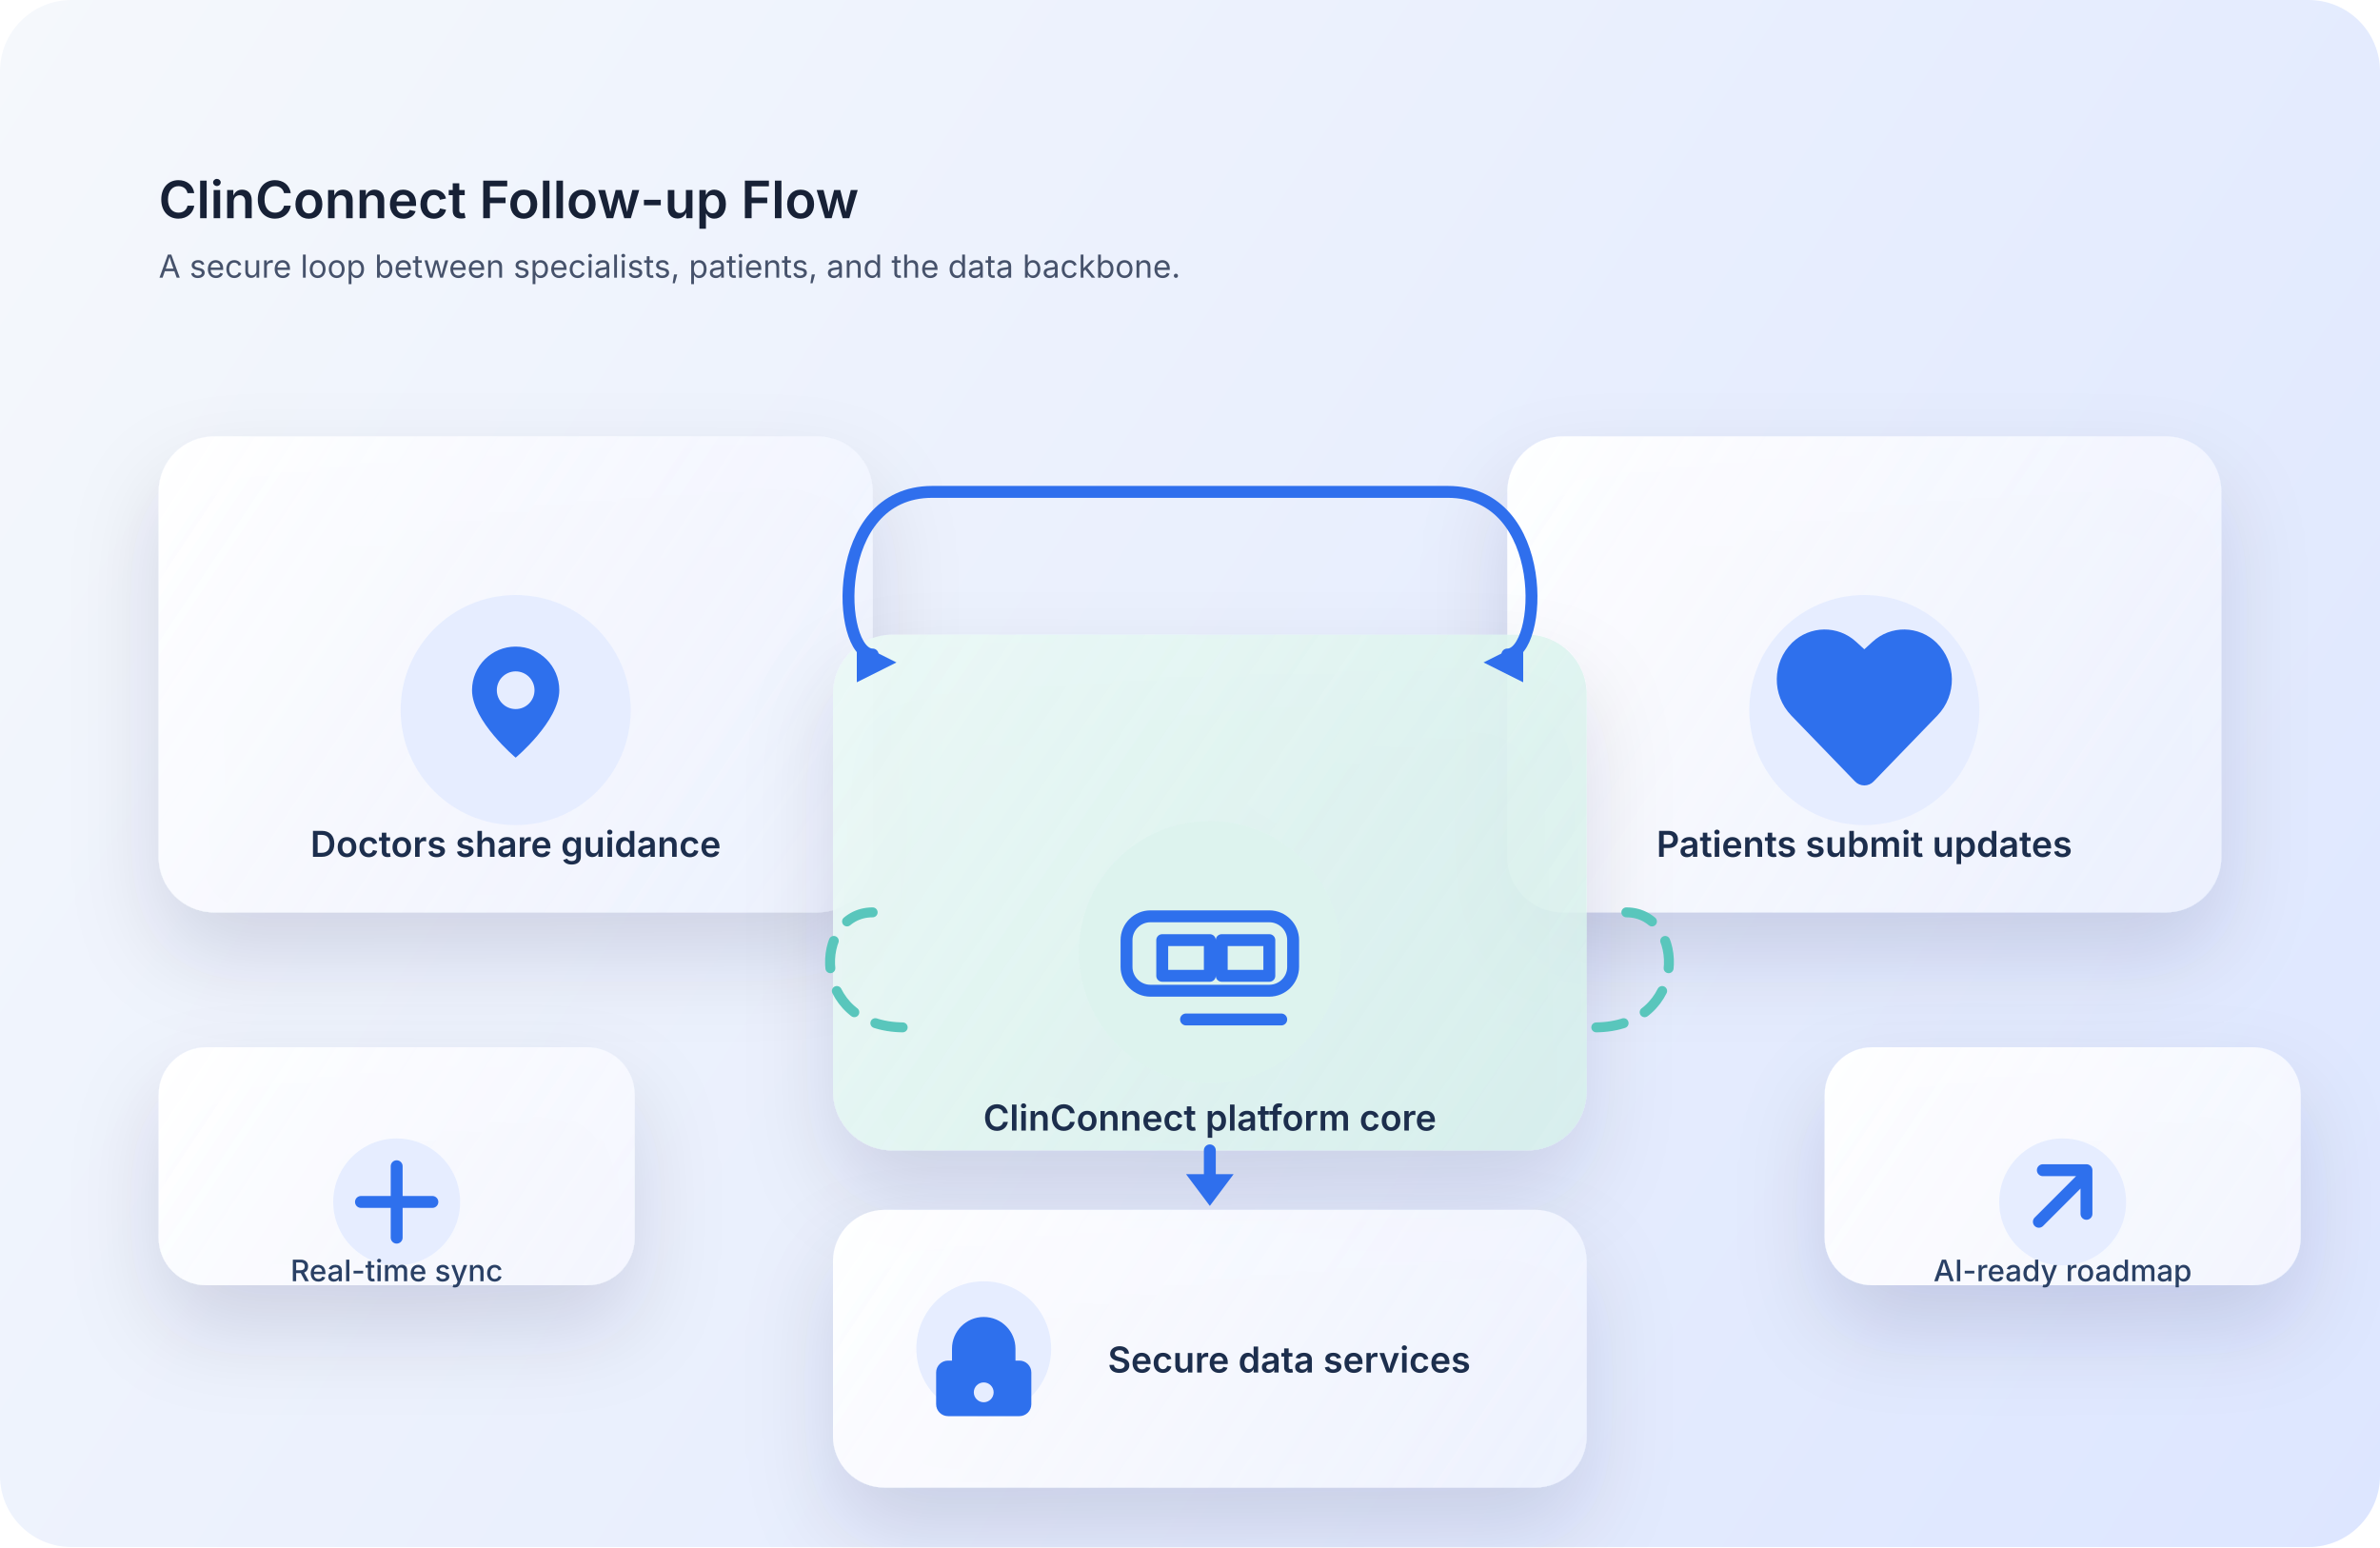
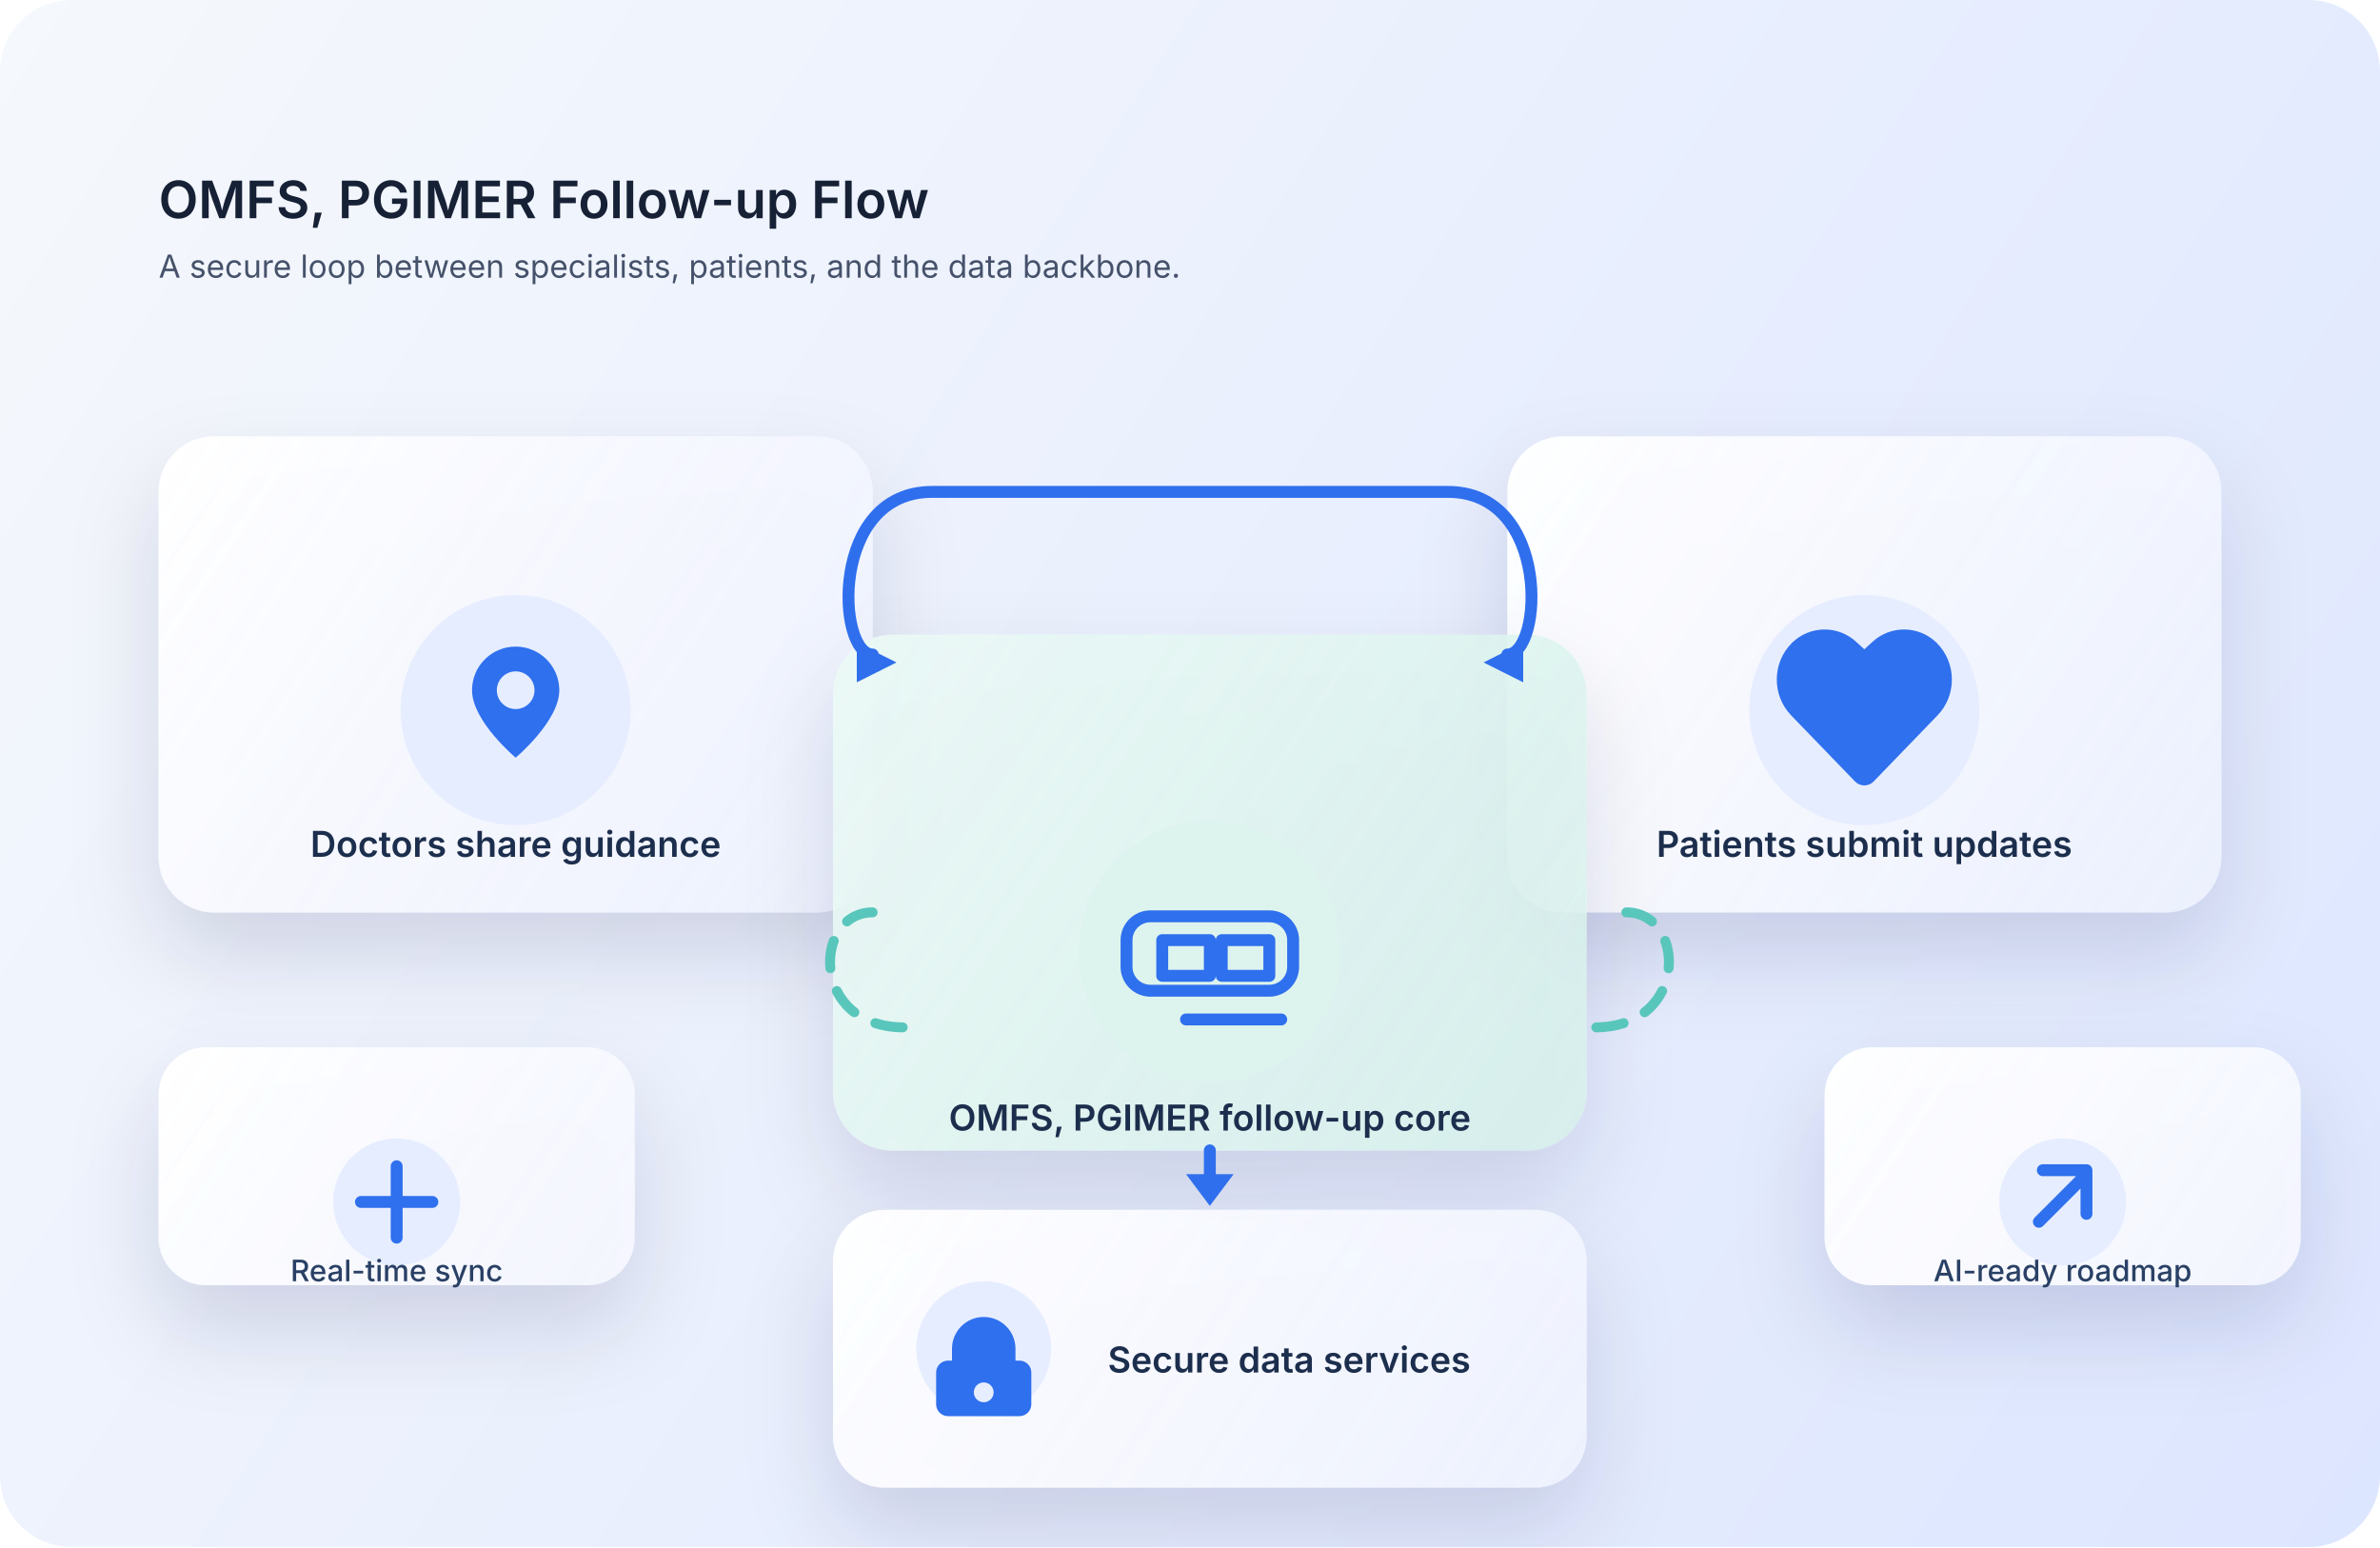
<svg xmlns="http://www.w3.org/2000/svg" width="1200" height="780" viewBox="0 0 1200 780" fill="none">
  <defs>
    <linearGradient id="bgGradient" x1="0" y1="0" x2="1200" y2="780" gradientUnits="userSpaceOnUse">
      <stop offset="0" stop-color="#F5F8FC" />
      <stop offset="1" stop-color="#DDE6FF" />
    </linearGradient>
    <linearGradient id="cardLight" x1="0" y1="0" x2="360" y2="240" gradientUnits="userSpaceOnUse">
      <stop offset="0" stop-color="#FFFFFF" stop-opacity="0.98" />
      <stop offset="1" stop-color="#EEF2FF" stop-opacity="0.88" />
    </linearGradient>
    <linearGradient id="cardAccent" x1="0" y1="0" x2="380" y2="260" gradientUnits="userSpaceOnUse">
      <stop offset="0" stop-color="#EBF9F6" stop-opacity="0.94" />
      <stop offset="1" stop-color="#D6F1EB" stop-opacity="0.84" />
    </linearGradient>
    <filter id="shadow" x="-40" y="-40" width="480" height="320" color-interpolation-filters="sRGB">
      <feDropShadow dx="0" dy="22" stdDeviation="22" flood-color="#14233E" flood-opacity="0.14" />
    </filter>
    <style>
      .title{font-family:'Inter',ui-sans-serif;font-weight:600;font-size:26px;fill:#172136}
      .subtitle{font-family:'Inter',ui-sans-serif;font-weight:400;font-size:16px;fill:#46526B}
      .label{font-family:'Inter',ui-sans-serif;font-weight:600;font-size:18px;fill:#1F2F4D;text-anchor:middle}
      .metric{font-family:'Inter',ui-sans-serif;font-weight:500;font-size:15px;fill:#294165;text-anchor:middle}
    </style>
  </defs>
  <rect width="1200" height="780" rx="36" fill="url(#bgGradient)" />
-   <text x="80" y="110" class="title">ClinConnect Follow-up Flow</text>
+   <text x="80" y="110" class="title">OMFS, PGIMER Follow-up Flow</text>
  <text x="80" y="140" class="subtitle">A secure loop between specialists, patients, and the data backbone.</text>
  <g transform="translate(80 220)" filter="url(#shadow)">
    <rect width="360" height="240" rx="28" fill="url(#cardLight)" />
    <circle cx="180" cy="138" r="58" fill="#E6EDFF" />
    <path d="M180 106c12.15 0 22 9.85 22 22 0 15.6-22 34-22 34s-22-18.4-22-34c0-12.15 9.85-22 22-22Zm0 12.5c-5.25 0-9.5 4.25-9.5 9.5s4.25 9.5 9.5 9.5 9.5-4.25 9.5-9.5-4.25-9.5-9.5-9.5Z" fill="#2F6FED" />
    <text x="180" y="212" class="label">Doctors share guidance</text>
  </g>
  <g transform="translate(760 220)" filter="url(#shadow)">
    <rect width="360" height="240" rx="28" fill="url(#cardLight)" />
    <circle cx="180" cy="138" r="58" fill="#E6EDFF" />
    <path d="M180 176c-1.8 0-3.5-.74-4.75-2.06l-32.1-33.2c-9.9-10.24-9.7-26.68.45-36.7 8.96-8.7 23.1-8.9 32.26-.46l4.14 3.78 4.14-3.78c9.16-8.44 23.3-8.24 32.26.46 10.15 10.02 10.35 26.46.45 36.7l-32.1 33.2c-1.25 1.32-2.95 2.06-4.75 2.06Z" fill="#2F6FED" />
    <text x="180" y="212" class="label">Patients submit updates</text>
  </g>
  <g transform="translate(420 320)" filter="url(#shadow)">
    <rect width="380" height="260" rx="30" fill="url(#cardAccent)" />
    <circle cx="190" cy="160" r="66" fill="#DDF3EE" />
    <path d="M160 142h60c6.6 0 12 5.4 12 12v13.5c0 6.6-5.4 12-12 12h-60c-6.6 0-12-5.4-12-12V154c0-6.6 5.4-12 12-12Zm6 30h24v-18h-24v18Zm30 0h24v-18h-24v18Zm-18 22h48" stroke="#2F6FED" stroke-width="6" stroke-linecap="round" stroke-linejoin="round" fill="none" />
-     <text x="190" y="250" class="label">ClinConnect platform core</text>
+     <text x="190" y="250" class="label">OMFS, PGIMER follow-up core</text>
  </g>
  <g transform="translate(420 610)" filter="url(#shadow)">
    <rect width="380" height="140" rx="26" fill="url(#cardLight)" />
    <circle cx="76" cy="70" r="34" fill="#E6EDFF" />
    <path d="M76 54a16 16 0 0 1 16 16v6h-32v-6a16 16 0 0 1 16-16Zm18 22h-36a6 6 0 0 0-6 6v16a6 6 0 0 0 6 6h36a6 6 0 0 0 6-6v-16a6 6 0 0 0-6-6Zm-18 11a5 5 0 1 1 0 10 5 5 0 0 1 0-10Z" fill="#2F6FED" />
    <text x="230" y="82" class="label">Secure data services</text>
  </g>
  <g transform="translate(80 528)" filter="url(#shadow)">
    <rect width="240" height="120" rx="24" fill="url(#cardLight)" />
    <circle cx="120" cy="78" r="32" fill="#E6EDFF" />
    <path d="M102 78h36M120 60v36" stroke="#2F6FED" stroke-width="6" stroke-linecap="round" />
    <text x="120" y="118" class="metric">Real-time sync</text>
  </g>
  <g transform="translate(920 528)" filter="url(#shadow)">
    <rect width="240" height="120" rx="24" fill="url(#cardLight)" />
    <circle cx="120" cy="78" r="32" fill="#E6EDFF" />
    <path d="M108 88l24-24M110 62h22v22" stroke="#2F6FED" stroke-width="6" stroke-linecap="round" stroke-linejoin="round" fill="none" />
    <text x="120" y="118" class="metric">AI-ready roadmap</text>
  </g>
  <path d="M440 330 C 422 330, 418 248, 470 248 L 730 248 C 782 248, 778 330, 760 330" stroke="#2F6FED" stroke-width="6" stroke-linecap="round" fill="none" />
  <path d="M440 460 C 410 460, 408 518, 456 518" stroke="#59C6BC" stroke-width="5" stroke-dasharray="14 12" stroke-linecap="round" fill="none" />
  <path d="M820 460 C 850 460, 852 518, 804 518" stroke="#59C6BC" stroke-width="5" stroke-dasharray="14 12" stroke-linecap="round" fill="none" />
  <path d="M610 580 L 610 602" stroke="#2F6FED" stroke-width="6" stroke-linecap="round" fill="none" />
  <polygon points="432,324 452,334 432,344" fill="#2F6FED" />
  <polygon points="768,324 748,334 768,344" fill="#2F6FED" />
  <polygon points="598,592 622,592 610,608" fill="#2F6FED" />
</svg>
